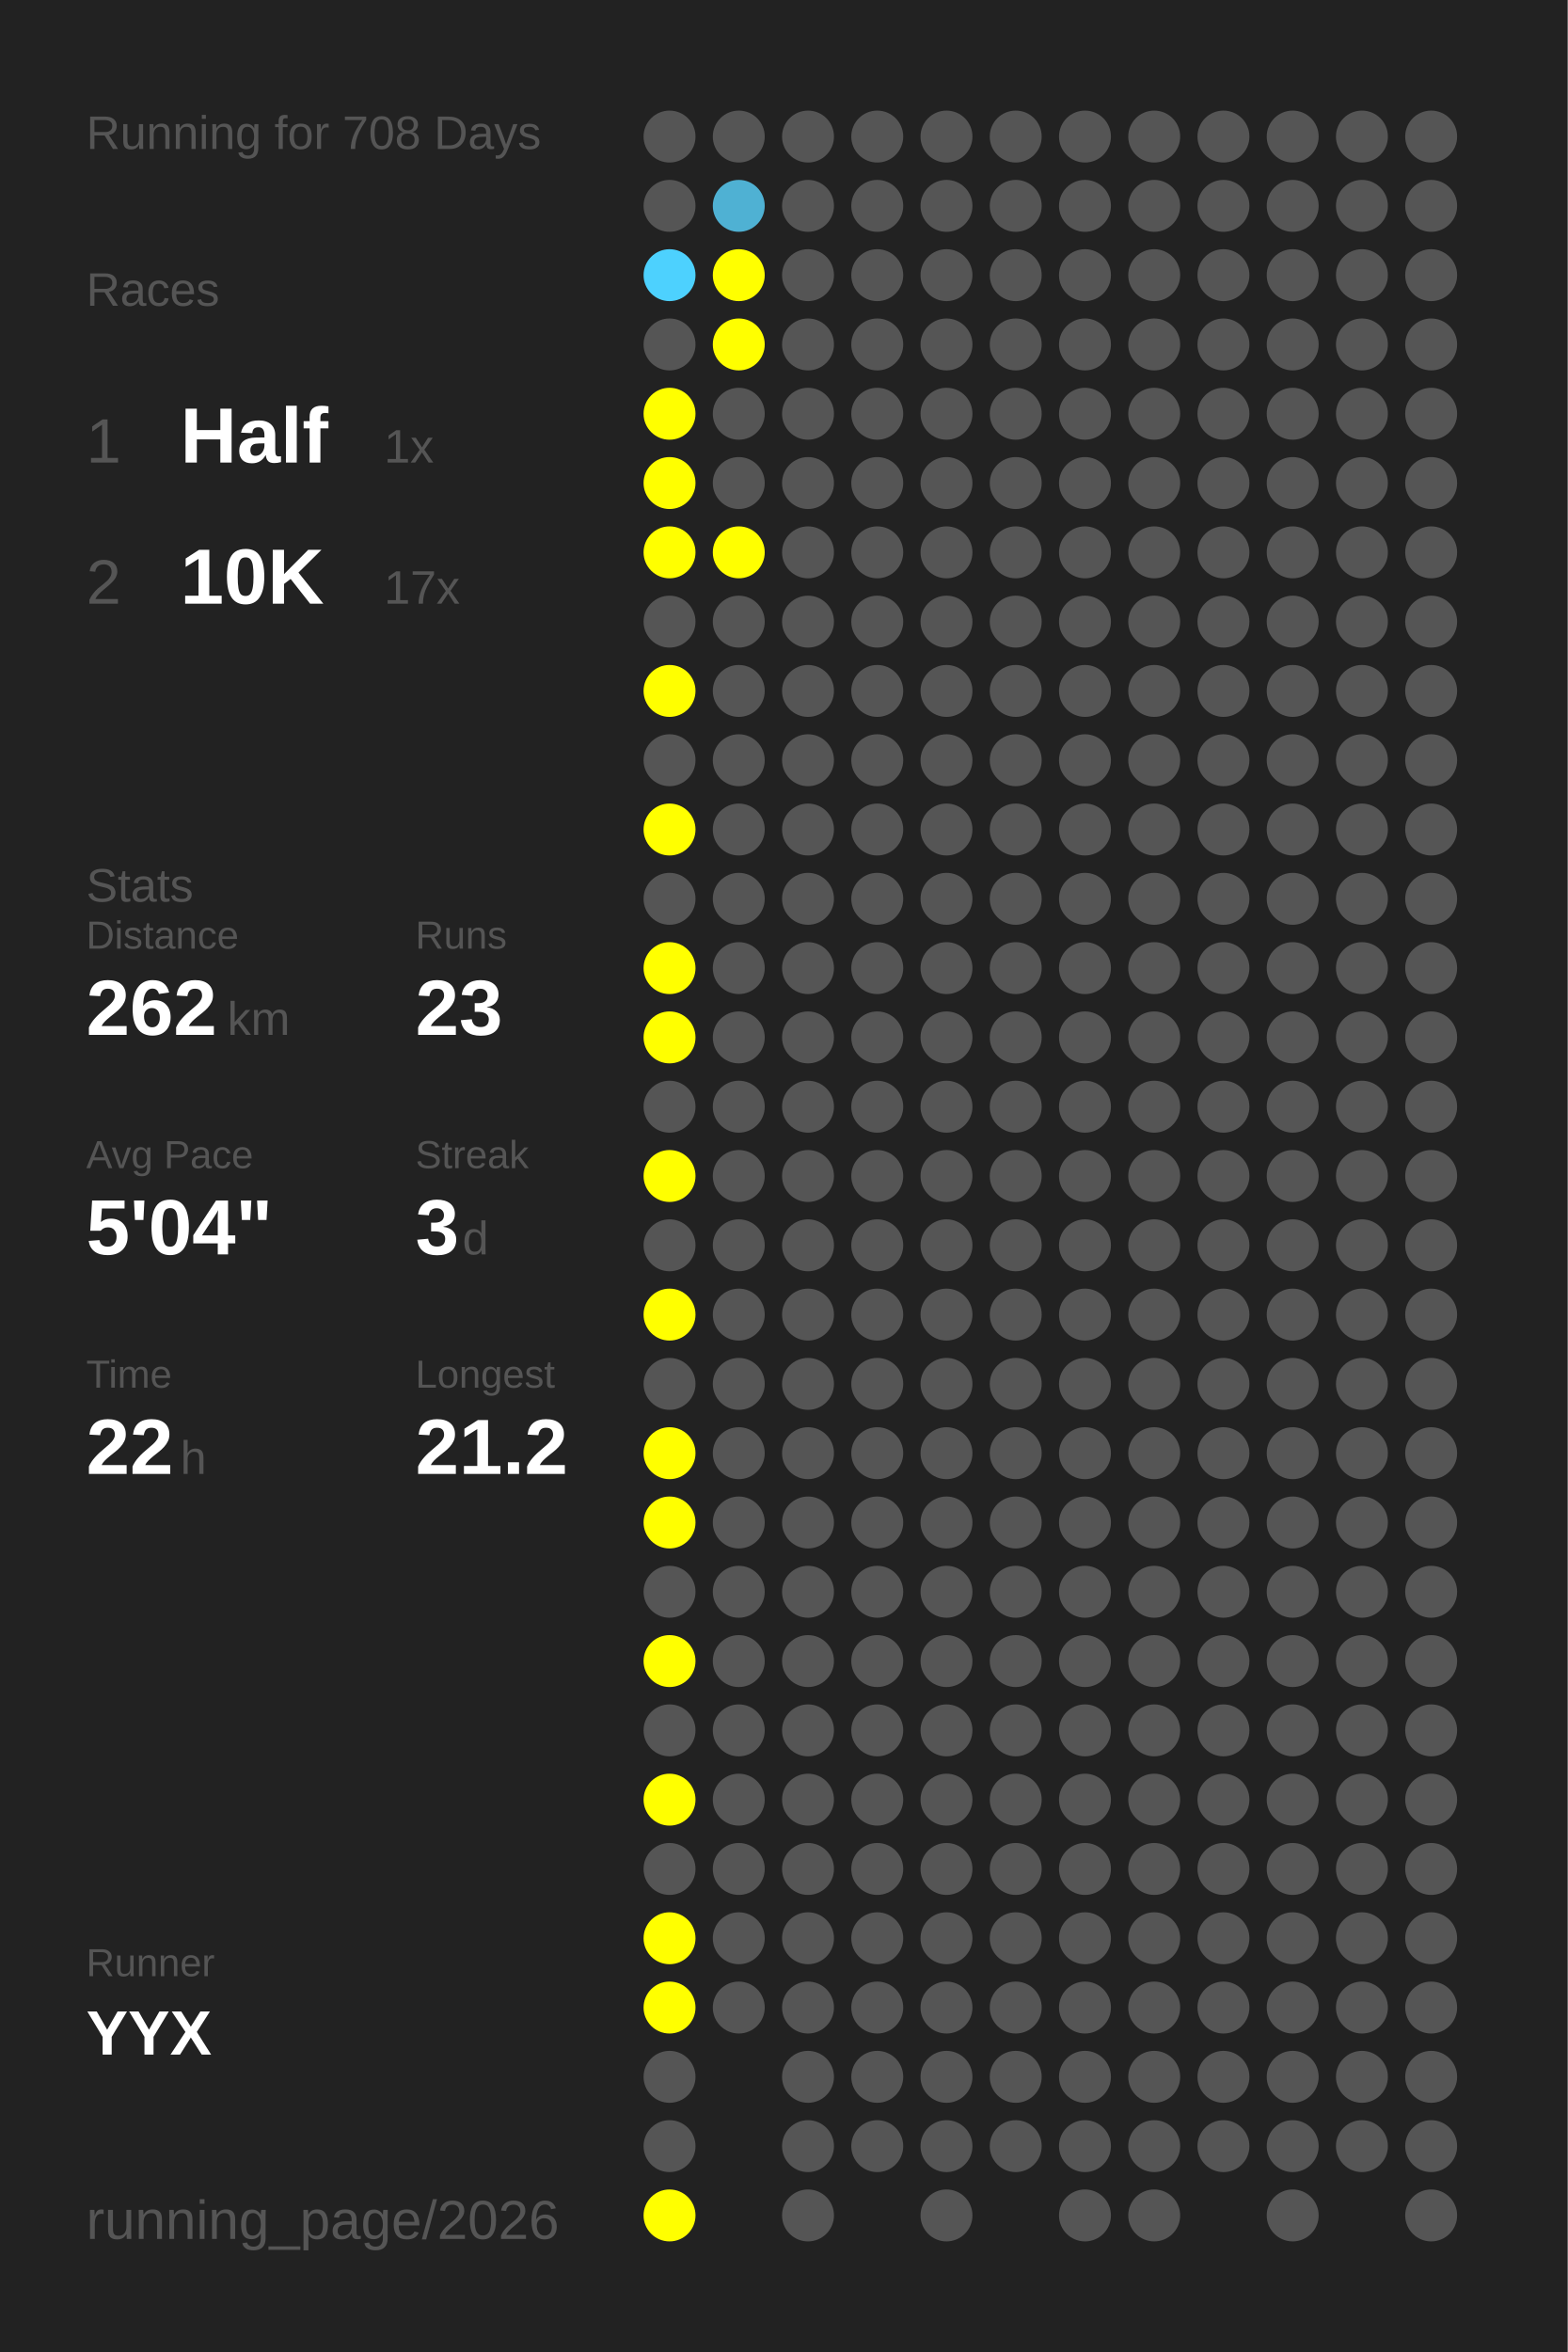
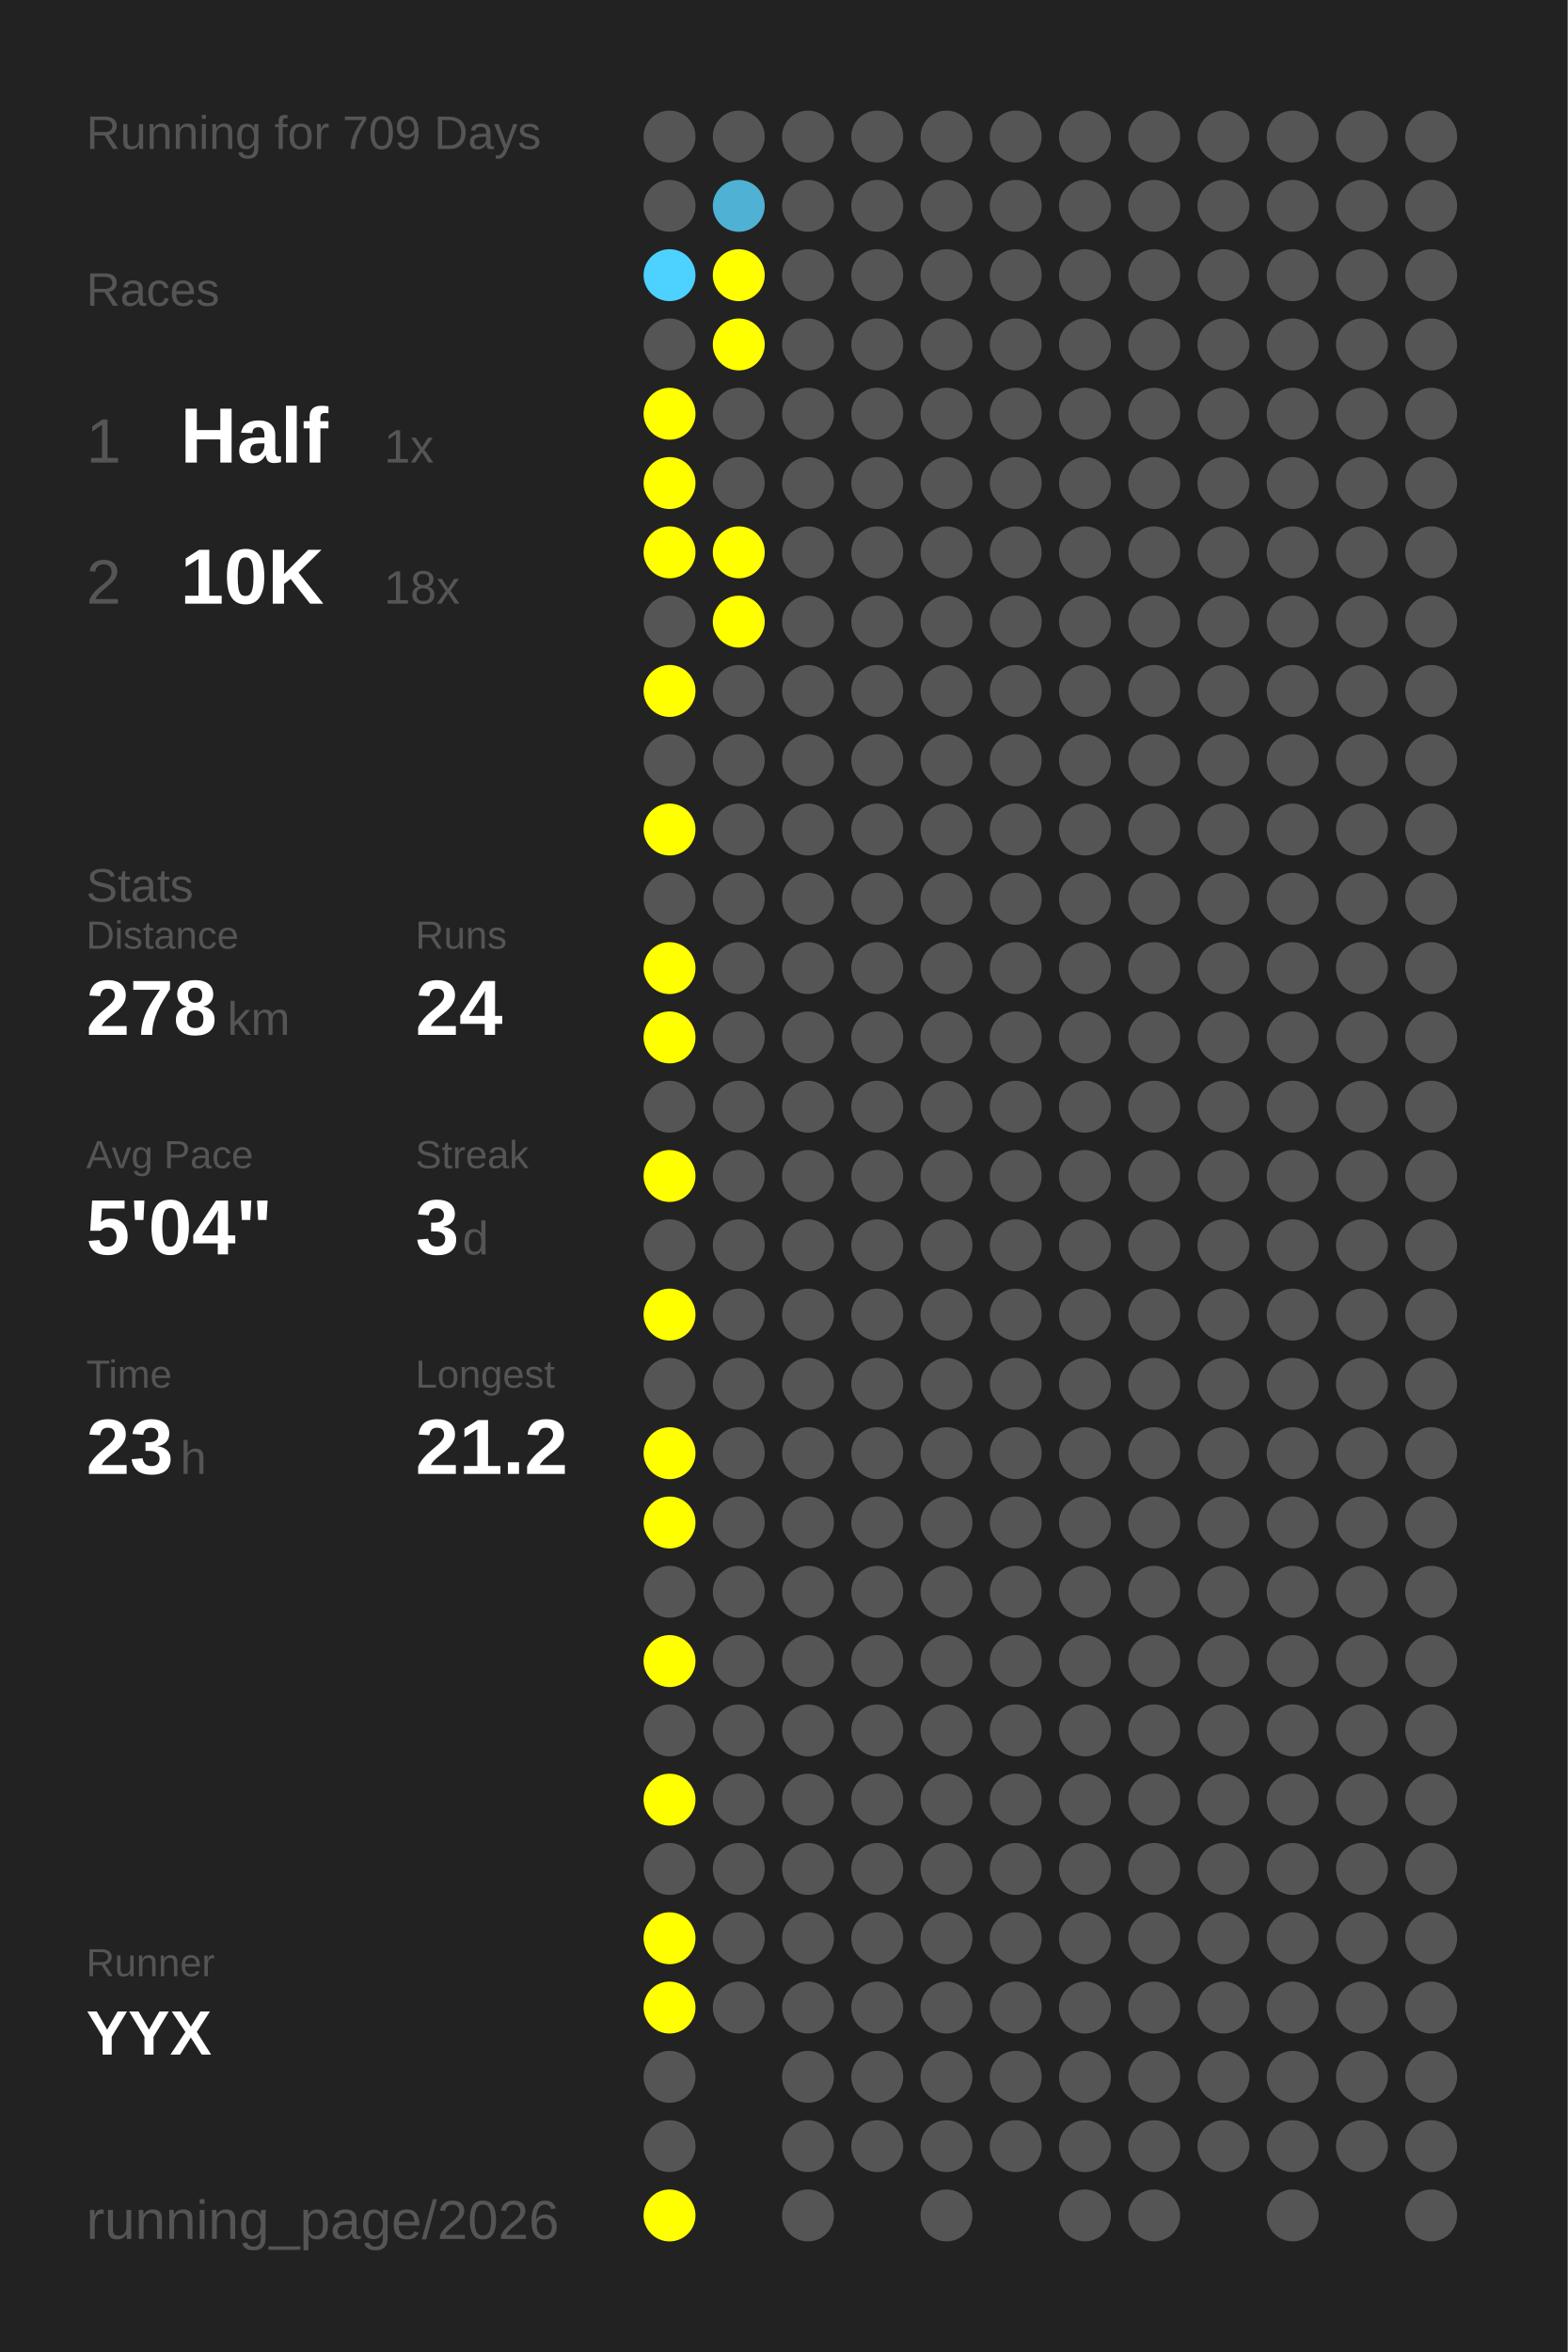
<svg xmlns="http://www.w3.org/2000/svg" baseProfile="full" height="300mm" version="1.1" viewBox="0,0,200,300" width="200mm">
  <defs />
  <rect fill="#222222" height="300" width="200" x="0" y="0" />
-   <text fill="#555555" style="font-size:6px; font-family:Arial;" x="11" y="19">Running for 708 Days</text>
+   <text fill="#555555" style="font-size:6px; font-family:Arial;" x="11" y="19">Running for 709 Days</text>
  <text fill="#555555" style="font-size:6px; font-family:Arial;" x="11" y="39">Races</text>
  <text fill="#555555" style="font-size:8px; font-family:Arial;" x="11" y="59">1</text>
  <text fill="#FFFFFF" style="font-size:10px; font-family:Arial; font-weight:bold;" x="23" y="59">Half</text>
  <text fill="#555555" style="font-size:6px; font-family:Arial;" x="49" y="59">1x</text>
  <text fill="#555555" style="font-size:8px; font-family:Arial;" x="11" y="77">2</text>
  <text fill="#FFFFFF" style="font-size:10px; font-family:Arial; font-weight:bold;" x="23" y="77">10K</text>
-   <text fill="#555555" style="font-size:6px; font-family:Arial;" x="49" y="77">17x</text>
+   <text fill="#555555" style="font-size:6px; font-family:Arial;" x="49" y="77">18x</text>
  <text fill="#555555" style="font-size:6px; font-family:Arial;" x="11" y="115">Stats</text>
  <text fill="#555555" style="font-size:5px; font-family:Arial;" x="11" y="121">Distance</text>
-   <text fill="#FFFFFF" style="font-size:10px; font-family:Arial; font-weight:bold;" x="11" y="132">262</text>
+   <text fill="#FFFFFF" style="font-size:10px; font-family:Arial; font-weight:bold;" x="11" y="132">278</text>
  <text fill="#555555" style="font-size:6px; font-family:Arial;" x="29" y="132">km</text>
  <text fill="#555555" style="font-size:5px; font-family:Arial;" x="53" y="121">Runs</text>
-   <text fill="#FFFFFF" style="font-size:10px; font-family:Arial; font-weight:bold;" x="53" y="132">23</text>
+   <text fill="#FFFFFF" style="font-size:10px; font-family:Arial; font-weight:bold;" x="53" y="132">24</text>
  <text fill="#555555" style="font-size:5px; font-family:Arial;" x="11" y="149">Avg Pace</text>
  <text fill="#FFFFFF" style="font-size:10px; font-family:Arial; font-weight:bold;" x="11" y="160">5'04"</text>
  <text fill="#555555" style="font-size:5px; font-family:Arial;" x="53" y="149">Streak</text>
  <text fill="#FFFFFF" style="font-size:10px; font-family:Arial; font-weight:bold;" x="53" y="160">3</text>
  <text fill="#555555" style="font-size:6px; font-family:Arial;" x="59" y="160">d</text>
  <text fill="#555555" style="font-size:5px; font-family:Arial;" x="11" y="177">Time</text>
-   <text fill="#FFFFFF" style="font-size:10px; font-family:Arial; font-weight:bold;" x="11" y="188">22</text>
+   <text fill="#FFFFFF" style="font-size:10px; font-family:Arial; font-weight:bold;" x="11" y="188">23</text>
  <text fill="#555555" style="font-size:6px; font-family:Arial;" x="23" y="188">h</text>
  <text fill="#555555" style="font-size:5px; font-family:Arial;" x="53" y="177">Longest</text>
  <text fill="#FFFFFF" style="font-size:10px; font-family:Arial; font-weight:bold;" x="53" y="188">21.2</text>
  <text fill="#555555" style="font-size:5px; font-family:Arial;" x="11" y="252.065">Runner</text>
  <text fill="#FFFFFF" style="font-size:8px; font-family:Arial; font-weight:bold;" x="11" y="262.065">YYX</text>
  <text fill="#555555" style="font-size:7px; font-family:Arial;" x="11" y="285.581">running_page/2026</text>
  <circle cx="85.417" cy="17.419" fill="#555555" r="3.312" />
  <circle cx="85.417" cy="26.258" fill="#555555" r="3.312" />
  <circle cx="85.417" cy="35.097" fill="#4dd1fe" r="3.312" />
  <circle cx="85.417" cy="43.935" fill="#555555" r="3.312" />
  <circle cx="85.417" cy="52.774" fill="#FFFF00" r="3.312" />
  <circle cx="85.417" cy="61.613" fill="#FFFF00" r="3.312" />
  <circle cx="85.417" cy="70.452" fill="#FFFF00" r="3.312" />
  <circle cx="85.417" cy="79.29" fill="#555555" r="3.312" />
  <circle cx="85.417" cy="88.129" fill="#FFFF00" r="3.312" />
  <circle cx="85.417" cy="96.968" fill="#555555" r="3.312" />
  <circle cx="85.417" cy="105.806" fill="#FFFF00" r="3.312" />
  <circle cx="85.417" cy="114.645" fill="#555555" r="3.312" />
  <circle cx="85.417" cy="123.484" fill="#FFFF00" r="3.312" />
  <circle cx="85.417" cy="132.323" fill="#FFFF00" r="3.312" />
  <circle cx="85.417" cy="141.161" fill="#555555" r="3.312" />
  <circle cx="85.417" cy="150" fill="#FFFF00" r="3.312" />
  <circle cx="85.417" cy="158.839" fill="#555555" r="3.312" />
  <circle cx="85.417" cy="167.677" fill="#FFFF00" r="3.312" />
  <circle cx="85.417" cy="176.516" fill="#555555" r="3.312" />
  <circle cx="85.417" cy="185.355" fill="#FFFF00" r="3.312" />
  <circle cx="85.417" cy="194.194" fill="#FFFF00" r="3.312" />
  <circle cx="85.417" cy="203.032" fill="#555555" r="3.312" />
  <circle cx="85.417" cy="211.871" fill="#FFFF00" r="3.312" />
  <circle cx="85.417" cy="220.71" fill="#555555" r="3.312" />
  <circle cx="85.417" cy="229.548" fill="#FFFF00" r="3.312" />
  <circle cx="85.417" cy="238.387" fill="#555555" r="3.312" />
  <circle cx="85.417" cy="247.226" fill="#FFFF00" r="3.312" />
  <circle cx="85.417" cy="256.065" fill="#FFFF00" r="3.312" />
  <circle cx="85.417" cy="264.903" fill="#555555" r="3.312" />
  <circle cx="85.417" cy="273.742" fill="#555555" r="3.312" />
  <circle cx="85.417" cy="282.581" fill="#FFFF00" r="3.312" />
  <circle cx="94.25" cy="17.419" fill="#555555" r="3.312" />
  <circle cx="94.25" cy="26.258" fill="#4fb1d3" r="3.312" />
  <circle cx="94.25" cy="35.097" fill="#FFFF00" r="3.312" />
  <circle cx="94.25" cy="43.935" fill="#FFFF00" r="3.312" />
  <circle cx="94.25" cy="52.774" fill="#555555" r="3.312" />
  <circle cx="94.25" cy="61.613" fill="#555555" r="3.312" />
  <circle cx="94.25" cy="70.452" fill="#FFFF00" r="3.312" />
-   <circle cx="94.25" cy="79.29" fill="#555555" r="3.312" />
+   <circle cx="94.25" cy="79.29" fill="#FFFF00" r="3.312" />
  <circle cx="94.25" cy="88.129" fill="#555555" r="3.312" />
  <circle cx="94.25" cy="96.968" fill="#555555" r="3.312" />
  <circle cx="94.25" cy="105.806" fill="#555555" r="3.312" />
  <circle cx="94.25" cy="114.645" fill="#555555" r="3.312" />
  <circle cx="94.25" cy="123.484" fill="#555555" r="3.312" />
  <circle cx="94.25" cy="132.323" fill="#555555" r="3.312" />
  <circle cx="94.25" cy="141.161" fill="#555555" r="3.312" />
  <circle cx="94.25" cy="150" fill="#555555" r="3.312" />
  <circle cx="94.25" cy="158.839" fill="#555555" r="3.312" />
  <circle cx="94.25" cy="167.677" fill="#555555" r="3.312" />
  <circle cx="94.25" cy="176.516" fill="#555555" r="3.312" />
  <circle cx="94.25" cy="185.355" fill="#555555" r="3.312" />
  <circle cx="94.25" cy="194.194" fill="#555555" r="3.312" />
  <circle cx="94.25" cy="203.032" fill="#555555" r="3.312" />
  <circle cx="94.25" cy="211.871" fill="#555555" r="3.312" />
  <circle cx="94.25" cy="220.71" fill="#555555" r="3.312" />
  <circle cx="94.25" cy="229.548" fill="#555555" r="3.312" />
  <circle cx="94.25" cy="238.387" fill="#555555" r="3.312" />
  <circle cx="94.25" cy="247.226" fill="#555555" r="3.312" />
  <circle cx="94.25" cy="256.065" fill="#555555" r="3.312" />
  <circle cx="103.083" cy="17.419" fill="#555555" r="3.312" />
  <circle cx="103.083" cy="26.258" fill="#555555" r="3.312" />
  <circle cx="103.083" cy="35.097" fill="#555555" r="3.312" />
  <circle cx="103.083" cy="43.935" fill="#555555" r="3.312" />
  <circle cx="103.083" cy="52.774" fill="#555555" r="3.312" />
  <circle cx="103.083" cy="61.613" fill="#555555" r="3.312" />
  <circle cx="103.083" cy="70.452" fill="#555555" r="3.312" />
  <circle cx="103.083" cy="79.29" fill="#555555" r="3.312" />
  <circle cx="103.083" cy="88.129" fill="#555555" r="3.312" />
  <circle cx="103.083" cy="96.968" fill="#555555" r="3.312" />
  <circle cx="103.083" cy="105.806" fill="#555555" r="3.312" />
  <circle cx="103.083" cy="114.645" fill="#555555" r="3.312" />
  <circle cx="103.083" cy="123.484" fill="#555555" r="3.312" />
  <circle cx="103.083" cy="132.323" fill="#555555" r="3.312" />
  <circle cx="103.083" cy="141.161" fill="#555555" r="3.312" />
  <circle cx="103.083" cy="150" fill="#555555" r="3.312" />
  <circle cx="103.083" cy="158.839" fill="#555555" r="3.312" />
  <circle cx="103.083" cy="167.677" fill="#555555" r="3.312" />
  <circle cx="103.083" cy="176.516" fill="#555555" r="3.312" />
  <circle cx="103.083" cy="185.355" fill="#555555" r="3.312" />
  <circle cx="103.083" cy="194.194" fill="#555555" r="3.312" />
  <circle cx="103.083" cy="203.032" fill="#555555" r="3.312" />
  <circle cx="103.083" cy="211.871" fill="#555555" r="3.312" />
  <circle cx="103.083" cy="220.71" fill="#555555" r="3.312" />
  <circle cx="103.083" cy="229.548" fill="#555555" r="3.312" />
  <circle cx="103.083" cy="238.387" fill="#555555" r="3.312" />
  <circle cx="103.083" cy="247.226" fill="#555555" r="3.312" />
  <circle cx="103.083" cy="256.065" fill="#555555" r="3.312" />
  <circle cx="103.083" cy="264.903" fill="#555555" r="3.312" />
  <circle cx="103.083" cy="273.742" fill="#555555" r="3.312" />
  <circle cx="103.083" cy="282.581" fill="#555555" r="3.312" />
  <circle cx="111.917" cy="17.419" fill="#555555" r="3.312" />
  <circle cx="111.917" cy="26.258" fill="#555555" r="3.312" />
  <circle cx="111.917" cy="35.097" fill="#555555" r="3.312" />
  <circle cx="111.917" cy="43.935" fill="#555555" r="3.312" />
  <circle cx="111.917" cy="52.774" fill="#555555" r="3.312" />
  <circle cx="111.917" cy="61.613" fill="#555555" r="3.312" />
  <circle cx="111.917" cy="70.452" fill="#555555" r="3.312" />
  <circle cx="111.917" cy="79.29" fill="#555555" r="3.312" />
  <circle cx="111.917" cy="88.129" fill="#555555" r="3.312" />
  <circle cx="111.917" cy="96.968" fill="#555555" r="3.312" />
  <circle cx="111.917" cy="105.806" fill="#555555" r="3.312" />
  <circle cx="111.917" cy="114.645" fill="#555555" r="3.312" />
  <circle cx="111.917" cy="123.484" fill="#555555" r="3.312" />
  <circle cx="111.917" cy="132.323" fill="#555555" r="3.312" />
  <circle cx="111.917" cy="141.161" fill="#555555" r="3.312" />
  <circle cx="111.917" cy="150" fill="#555555" r="3.312" />
  <circle cx="111.917" cy="158.839" fill="#555555" r="3.312" />
  <circle cx="111.917" cy="167.677" fill="#555555" r="3.312" />
  <circle cx="111.917" cy="176.516" fill="#555555" r="3.312" />
  <circle cx="111.917" cy="185.355" fill="#555555" r="3.312" />
  <circle cx="111.917" cy="194.194" fill="#555555" r="3.312" />
  <circle cx="111.917" cy="203.032" fill="#555555" r="3.312" />
  <circle cx="111.917" cy="211.871" fill="#555555" r="3.312" />
  <circle cx="111.917" cy="220.71" fill="#555555" r="3.312" />
  <circle cx="111.917" cy="229.548" fill="#555555" r="3.312" />
  <circle cx="111.917" cy="238.387" fill="#555555" r="3.312" />
  <circle cx="111.917" cy="247.226" fill="#555555" r="3.312" />
  <circle cx="111.917" cy="256.065" fill="#555555" r="3.312" />
  <circle cx="111.917" cy="264.903" fill="#555555" r="3.312" />
  <circle cx="111.917" cy="273.742" fill="#555555" r="3.312" />
  <circle cx="120.75" cy="17.419" fill="#555555" r="3.312" />
  <circle cx="120.75" cy="26.258" fill="#555555" r="3.312" />
  <circle cx="120.75" cy="35.097" fill="#555555" r="3.312" />
  <circle cx="120.75" cy="43.935" fill="#555555" r="3.312" />
  <circle cx="120.75" cy="52.774" fill="#555555" r="3.312" />
  <circle cx="120.75" cy="61.613" fill="#555555" r="3.312" />
  <circle cx="120.75" cy="70.452" fill="#555555" r="3.312" />
  <circle cx="120.75" cy="79.29" fill="#555555" r="3.312" />
  <circle cx="120.75" cy="88.129" fill="#555555" r="3.312" />
  <circle cx="120.75" cy="96.968" fill="#555555" r="3.312" />
  <circle cx="120.75" cy="105.806" fill="#555555" r="3.312" />
  <circle cx="120.75" cy="114.645" fill="#555555" r="3.312" />
  <circle cx="120.75" cy="123.484" fill="#555555" r="3.312" />
  <circle cx="120.75" cy="132.323" fill="#555555" r="3.312" />
  <circle cx="120.75" cy="141.161" fill="#555555" r="3.312" />
  <circle cx="120.75" cy="150" fill="#555555" r="3.312" />
  <circle cx="120.75" cy="158.839" fill="#555555" r="3.312" />
  <circle cx="120.75" cy="167.677" fill="#555555" r="3.312" />
  <circle cx="120.75" cy="176.516" fill="#555555" r="3.312" />
  <circle cx="120.75" cy="185.355" fill="#555555" r="3.312" />
  <circle cx="120.75" cy="194.194" fill="#555555" r="3.312" />
  <circle cx="120.75" cy="203.032" fill="#555555" r="3.312" />
  <circle cx="120.75" cy="211.871" fill="#555555" r="3.312" />
  <circle cx="120.75" cy="220.71" fill="#555555" r="3.312" />
  <circle cx="120.75" cy="229.548" fill="#555555" r="3.312" />
  <circle cx="120.75" cy="238.387" fill="#555555" r="3.312" />
  <circle cx="120.75" cy="247.226" fill="#555555" r="3.312" />
  <circle cx="120.75" cy="256.065" fill="#555555" r="3.312" />
  <circle cx="120.75" cy="264.903" fill="#555555" r="3.312" />
  <circle cx="120.75" cy="273.742" fill="#555555" r="3.312" />
  <circle cx="120.75" cy="282.581" fill="#555555" r="3.312" />
  <circle cx="129.583" cy="17.419" fill="#555555" r="3.312" />
  <circle cx="129.583" cy="26.258" fill="#555555" r="3.312" />
  <circle cx="129.583" cy="35.097" fill="#555555" r="3.312" />
  <circle cx="129.583" cy="43.935" fill="#555555" r="3.312" />
  <circle cx="129.583" cy="52.774" fill="#555555" r="3.312" />
  <circle cx="129.583" cy="61.613" fill="#555555" r="3.312" />
  <circle cx="129.583" cy="70.452" fill="#555555" r="3.312" />
  <circle cx="129.583" cy="79.29" fill="#555555" r="3.312" />
  <circle cx="129.583" cy="88.129" fill="#555555" r="3.312" />
  <circle cx="129.583" cy="96.968" fill="#555555" r="3.312" />
  <circle cx="129.583" cy="105.806" fill="#555555" r="3.312" />
  <circle cx="129.583" cy="114.645" fill="#555555" r="3.312" />
  <circle cx="129.583" cy="123.484" fill="#555555" r="3.312" />
  <circle cx="129.583" cy="132.323" fill="#555555" r="3.312" />
  <circle cx="129.583" cy="141.161" fill="#555555" r="3.312" />
  <circle cx="129.583" cy="150" fill="#555555" r="3.312" />
  <circle cx="129.583" cy="158.839" fill="#555555" r="3.312" />
  <circle cx="129.583" cy="167.677" fill="#555555" r="3.312" />
  <circle cx="129.583" cy="176.516" fill="#555555" r="3.312" />
  <circle cx="129.583" cy="185.355" fill="#555555" r="3.312" />
  <circle cx="129.583" cy="194.194" fill="#555555" r="3.312" />
  <circle cx="129.583" cy="203.032" fill="#555555" r="3.312" />
  <circle cx="129.583" cy="211.871" fill="#555555" r="3.312" />
  <circle cx="129.583" cy="220.71" fill="#555555" r="3.312" />
  <circle cx="129.583" cy="229.548" fill="#555555" r="3.312" />
  <circle cx="129.583" cy="238.387" fill="#555555" r="3.312" />
  <circle cx="129.583" cy="247.226" fill="#555555" r="3.312" />
  <circle cx="129.583" cy="256.065" fill="#555555" r="3.312" />
  <circle cx="129.583" cy="264.903" fill="#555555" r="3.312" />
  <circle cx="129.583" cy="273.742" fill="#555555" r="3.312" />
  <circle cx="138.417" cy="17.419" fill="#555555" r="3.312" />
  <circle cx="138.417" cy="26.258" fill="#555555" r="3.312" />
  <circle cx="138.417" cy="35.097" fill="#555555" r="3.312" />
  <circle cx="138.417" cy="43.935" fill="#555555" r="3.312" />
  <circle cx="138.417" cy="52.774" fill="#555555" r="3.312" />
  <circle cx="138.417" cy="61.613" fill="#555555" r="3.312" />
  <circle cx="138.417" cy="70.452" fill="#555555" r="3.312" />
  <circle cx="138.417" cy="79.29" fill="#555555" r="3.312" />
  <circle cx="138.417" cy="88.129" fill="#555555" r="3.312" />
  <circle cx="138.417" cy="96.968" fill="#555555" r="3.312" />
  <circle cx="138.417" cy="105.806" fill="#555555" r="3.312" />
  <circle cx="138.417" cy="114.645" fill="#555555" r="3.312" />
  <circle cx="138.417" cy="123.484" fill="#555555" r="3.312" />
  <circle cx="138.417" cy="132.323" fill="#555555" r="3.312" />
  <circle cx="138.417" cy="141.161" fill="#555555" r="3.312" />
  <circle cx="138.417" cy="150" fill="#555555" r="3.312" />
  <circle cx="138.417" cy="158.839" fill="#555555" r="3.312" />
  <circle cx="138.417" cy="167.677" fill="#555555" r="3.312" />
  <circle cx="138.417" cy="176.516" fill="#555555" r="3.312" />
  <circle cx="138.417" cy="185.355" fill="#555555" r="3.312" />
  <circle cx="138.417" cy="194.194" fill="#555555" r="3.312" />
  <circle cx="138.417" cy="203.032" fill="#555555" r="3.312" />
  <circle cx="138.417" cy="211.871" fill="#555555" r="3.312" />
  <circle cx="138.417" cy="220.71" fill="#555555" r="3.312" />
  <circle cx="138.417" cy="229.548" fill="#555555" r="3.312" />
  <circle cx="138.417" cy="238.387" fill="#555555" r="3.312" />
  <circle cx="138.417" cy="247.226" fill="#555555" r="3.312" />
  <circle cx="138.417" cy="256.065" fill="#555555" r="3.312" />
  <circle cx="138.417" cy="264.903" fill="#555555" r="3.312" />
  <circle cx="138.417" cy="273.742" fill="#555555" r="3.312" />
  <circle cx="138.417" cy="282.581" fill="#555555" r="3.312" />
  <circle cx="147.25" cy="17.419" fill="#555555" r="3.312" />
  <circle cx="147.25" cy="26.258" fill="#555555" r="3.312" />
  <circle cx="147.25" cy="35.097" fill="#555555" r="3.312" />
  <circle cx="147.25" cy="43.935" fill="#555555" r="3.312" />
  <circle cx="147.25" cy="52.774" fill="#555555" r="3.312" />
  <circle cx="147.25" cy="61.613" fill="#555555" r="3.312" />
  <circle cx="147.25" cy="70.452" fill="#555555" r="3.312" />
  <circle cx="147.25" cy="79.29" fill="#555555" r="3.312" />
  <circle cx="147.25" cy="88.129" fill="#555555" r="3.312" />
  <circle cx="147.25" cy="96.968" fill="#555555" r="3.312" />
  <circle cx="147.25" cy="105.806" fill="#555555" r="3.312" />
  <circle cx="147.25" cy="114.645" fill="#555555" r="3.312" />
  <circle cx="147.25" cy="123.484" fill="#555555" r="3.312" />
  <circle cx="147.25" cy="132.323" fill="#555555" r="3.312" />
  <circle cx="147.25" cy="141.161" fill="#555555" r="3.312" />
  <circle cx="147.25" cy="150" fill="#555555" r="3.312" />
  <circle cx="147.25" cy="158.839" fill="#555555" r="3.312" />
  <circle cx="147.25" cy="167.677" fill="#555555" r="3.312" />
  <circle cx="147.25" cy="176.516" fill="#555555" r="3.312" />
  <circle cx="147.25" cy="185.355" fill="#555555" r="3.312" />
  <circle cx="147.25" cy="194.194" fill="#555555" r="3.312" />
  <circle cx="147.25" cy="203.032" fill="#555555" r="3.312" />
  <circle cx="147.25" cy="211.871" fill="#555555" r="3.312" />
  <circle cx="147.25" cy="220.71" fill="#555555" r="3.312" />
  <circle cx="147.25" cy="229.548" fill="#555555" r="3.312" />
  <circle cx="147.25" cy="238.387" fill="#555555" r="3.312" />
  <circle cx="147.25" cy="247.226" fill="#555555" r="3.312" />
  <circle cx="147.25" cy="256.065" fill="#555555" r="3.312" />
  <circle cx="147.25" cy="264.903" fill="#555555" r="3.312" />
  <circle cx="147.25" cy="273.742" fill="#555555" r="3.312" />
  <circle cx="147.25" cy="282.581" fill="#555555" r="3.312" />
  <circle cx="156.083" cy="17.419" fill="#555555" r="3.312" />
  <circle cx="156.083" cy="26.258" fill="#555555" r="3.312" />
  <circle cx="156.083" cy="35.097" fill="#555555" r="3.312" />
  <circle cx="156.083" cy="43.935" fill="#555555" r="3.312" />
  <circle cx="156.083" cy="52.774" fill="#555555" r="3.312" />
  <circle cx="156.083" cy="61.613" fill="#555555" r="3.312" />
  <circle cx="156.083" cy="70.452" fill="#555555" r="3.312" />
  <circle cx="156.083" cy="79.29" fill="#555555" r="3.312" />
  <circle cx="156.083" cy="88.129" fill="#555555" r="3.312" />
  <circle cx="156.083" cy="96.968" fill="#555555" r="3.312" />
  <circle cx="156.083" cy="105.806" fill="#555555" r="3.312" />
  <circle cx="156.083" cy="114.645" fill="#555555" r="3.312" />
  <circle cx="156.083" cy="123.484" fill="#555555" r="3.312" />
  <circle cx="156.083" cy="132.323" fill="#555555" r="3.312" />
  <circle cx="156.083" cy="141.161" fill="#555555" r="3.312" />
  <circle cx="156.083" cy="150" fill="#555555" r="3.312" />
  <circle cx="156.083" cy="158.839" fill="#555555" r="3.312" />
  <circle cx="156.083" cy="167.677" fill="#555555" r="3.312" />
  <circle cx="156.083" cy="176.516" fill="#555555" r="3.312" />
  <circle cx="156.083" cy="185.355" fill="#555555" r="3.312" />
  <circle cx="156.083" cy="194.194" fill="#555555" r="3.312" />
  <circle cx="156.083" cy="203.032" fill="#555555" r="3.312" />
  <circle cx="156.083" cy="211.871" fill="#555555" r="3.312" />
  <circle cx="156.083" cy="220.71" fill="#555555" r="3.312" />
  <circle cx="156.083" cy="229.548" fill="#555555" r="3.312" />
  <circle cx="156.083" cy="238.387" fill="#555555" r="3.312" />
  <circle cx="156.083" cy="247.226" fill="#555555" r="3.312" />
  <circle cx="156.083" cy="256.065" fill="#555555" r="3.312" />
  <circle cx="156.083" cy="264.903" fill="#555555" r="3.312" />
  <circle cx="156.083" cy="273.742" fill="#555555" r="3.312" />
  <circle cx="164.917" cy="17.419" fill="#555555" r="3.312" />
  <circle cx="164.917" cy="26.258" fill="#555555" r="3.312" />
  <circle cx="164.917" cy="35.097" fill="#555555" r="3.312" />
  <circle cx="164.917" cy="43.935" fill="#555555" r="3.312" />
  <circle cx="164.917" cy="52.774" fill="#555555" r="3.312" />
  <circle cx="164.917" cy="61.613" fill="#555555" r="3.312" />
  <circle cx="164.917" cy="70.452" fill="#555555" r="3.312" />
  <circle cx="164.917" cy="79.29" fill="#555555" r="3.312" />
  <circle cx="164.917" cy="88.129" fill="#555555" r="3.312" />
  <circle cx="164.917" cy="96.968" fill="#555555" r="3.312" />
  <circle cx="164.917" cy="105.806" fill="#555555" r="3.312" />
  <circle cx="164.917" cy="114.645" fill="#555555" r="3.312" />
  <circle cx="164.917" cy="123.484" fill="#555555" r="3.312" />
  <circle cx="164.917" cy="132.323" fill="#555555" r="3.312" />
  <circle cx="164.917" cy="141.161" fill="#555555" r="3.312" />
  <circle cx="164.917" cy="150" fill="#555555" r="3.312" />
  <circle cx="164.917" cy="158.839" fill="#555555" r="3.312" />
  <circle cx="164.917" cy="167.677" fill="#555555" r="3.312" />
  <circle cx="164.917" cy="176.516" fill="#555555" r="3.312" />
  <circle cx="164.917" cy="185.355" fill="#555555" r="3.312" />
  <circle cx="164.917" cy="194.194" fill="#555555" r="3.312" />
  <circle cx="164.917" cy="203.032" fill="#555555" r="3.312" />
  <circle cx="164.917" cy="211.871" fill="#555555" r="3.312" />
  <circle cx="164.917" cy="220.71" fill="#555555" r="3.312" />
  <circle cx="164.917" cy="229.548" fill="#555555" r="3.312" />
  <circle cx="164.917" cy="238.387" fill="#555555" r="3.312" />
  <circle cx="164.917" cy="247.226" fill="#555555" r="3.312" />
  <circle cx="164.917" cy="256.065" fill="#555555" r="3.312" />
  <circle cx="164.917" cy="264.903" fill="#555555" r="3.312" />
  <circle cx="164.917" cy="273.742" fill="#555555" r="3.312" />
  <circle cx="164.917" cy="282.581" fill="#555555" r="3.312" />
  <circle cx="173.75" cy="17.419" fill="#555555" r="3.312" />
  <circle cx="173.75" cy="26.258" fill="#555555" r="3.312" />
  <circle cx="173.75" cy="35.097" fill="#555555" r="3.312" />
  <circle cx="173.75" cy="43.935" fill="#555555" r="3.312" />
  <circle cx="173.75" cy="52.774" fill="#555555" r="3.312" />
  <circle cx="173.75" cy="61.613" fill="#555555" r="3.312" />
  <circle cx="173.75" cy="70.452" fill="#555555" r="3.312" />
  <circle cx="173.75" cy="79.29" fill="#555555" r="3.312" />
  <circle cx="173.75" cy="88.129" fill="#555555" r="3.312" />
  <circle cx="173.75" cy="96.968" fill="#555555" r="3.312" />
  <circle cx="173.75" cy="105.806" fill="#555555" r="3.312" />
  <circle cx="173.75" cy="114.645" fill="#555555" r="3.312" />
  <circle cx="173.75" cy="123.484" fill="#555555" r="3.312" />
  <circle cx="173.75" cy="132.323" fill="#555555" r="3.312" />
  <circle cx="173.75" cy="141.161" fill="#555555" r="3.312" />
  <circle cx="173.75" cy="150" fill="#555555" r="3.312" />
  <circle cx="173.75" cy="158.839" fill="#555555" r="3.312" />
  <circle cx="173.75" cy="167.677" fill="#555555" r="3.312" />
  <circle cx="173.75" cy="176.516" fill="#555555" r="3.312" />
  <circle cx="173.75" cy="185.355" fill="#555555" r="3.312" />
  <circle cx="173.75" cy="194.194" fill="#555555" r="3.312" />
  <circle cx="173.75" cy="203.032" fill="#555555" r="3.312" />
  <circle cx="173.75" cy="211.871" fill="#555555" r="3.312" />
  <circle cx="173.75" cy="220.71" fill="#555555" r="3.312" />
  <circle cx="173.75" cy="229.548" fill="#555555" r="3.312" />
  <circle cx="173.75" cy="238.387" fill="#555555" r="3.312" />
  <circle cx="173.75" cy="247.226" fill="#555555" r="3.312" />
  <circle cx="173.75" cy="256.065" fill="#555555" r="3.312" />
  <circle cx="173.75" cy="264.903" fill="#555555" r="3.312" />
  <circle cx="173.75" cy="273.742" fill="#555555" r="3.312" />
  <circle cx="182.583" cy="17.419" fill="#555555" r="3.312" />
  <circle cx="182.583" cy="26.258" fill="#555555" r="3.312" />
  <circle cx="182.583" cy="35.097" fill="#555555" r="3.312" />
  <circle cx="182.583" cy="43.935" fill="#555555" r="3.312" />
  <circle cx="182.583" cy="52.774" fill="#555555" r="3.312" />
  <circle cx="182.583" cy="61.613" fill="#555555" r="3.312" />
  <circle cx="182.583" cy="70.452" fill="#555555" r="3.312" />
  <circle cx="182.583" cy="79.29" fill="#555555" r="3.312" />
  <circle cx="182.583" cy="88.129" fill="#555555" r="3.312" />
  <circle cx="182.583" cy="96.968" fill="#555555" r="3.312" />
  <circle cx="182.583" cy="105.806" fill="#555555" r="3.312" />
  <circle cx="182.583" cy="114.645" fill="#555555" r="3.312" />
  <circle cx="182.583" cy="123.484" fill="#555555" r="3.312" />
  <circle cx="182.583" cy="132.323" fill="#555555" r="3.312" />
  <circle cx="182.583" cy="141.161" fill="#555555" r="3.312" />
  <circle cx="182.583" cy="150" fill="#555555" r="3.312" />
  <circle cx="182.583" cy="158.839" fill="#555555" r="3.312" />
  <circle cx="182.583" cy="167.677" fill="#555555" r="3.312" />
  <circle cx="182.583" cy="176.516" fill="#555555" r="3.312" />
  <circle cx="182.583" cy="185.355" fill="#555555" r="3.312" />
  <circle cx="182.583" cy="194.194" fill="#555555" r="3.312" />
  <circle cx="182.583" cy="203.032" fill="#555555" r="3.312" />
  <circle cx="182.583" cy="211.871" fill="#555555" r="3.312" />
  <circle cx="182.583" cy="220.71" fill="#555555" r="3.312" />
  <circle cx="182.583" cy="229.548" fill="#555555" r="3.312" />
  <circle cx="182.583" cy="238.387" fill="#555555" r="3.312" />
  <circle cx="182.583" cy="247.226" fill="#555555" r="3.312" />
  <circle cx="182.583" cy="256.065" fill="#555555" r="3.312" />
  <circle cx="182.583" cy="264.903" fill="#555555" r="3.312" />
  <circle cx="182.583" cy="273.742" fill="#555555" r="3.312" />
  <circle cx="182.583" cy="282.581" fill="#555555" r="3.312" />
</svg>
